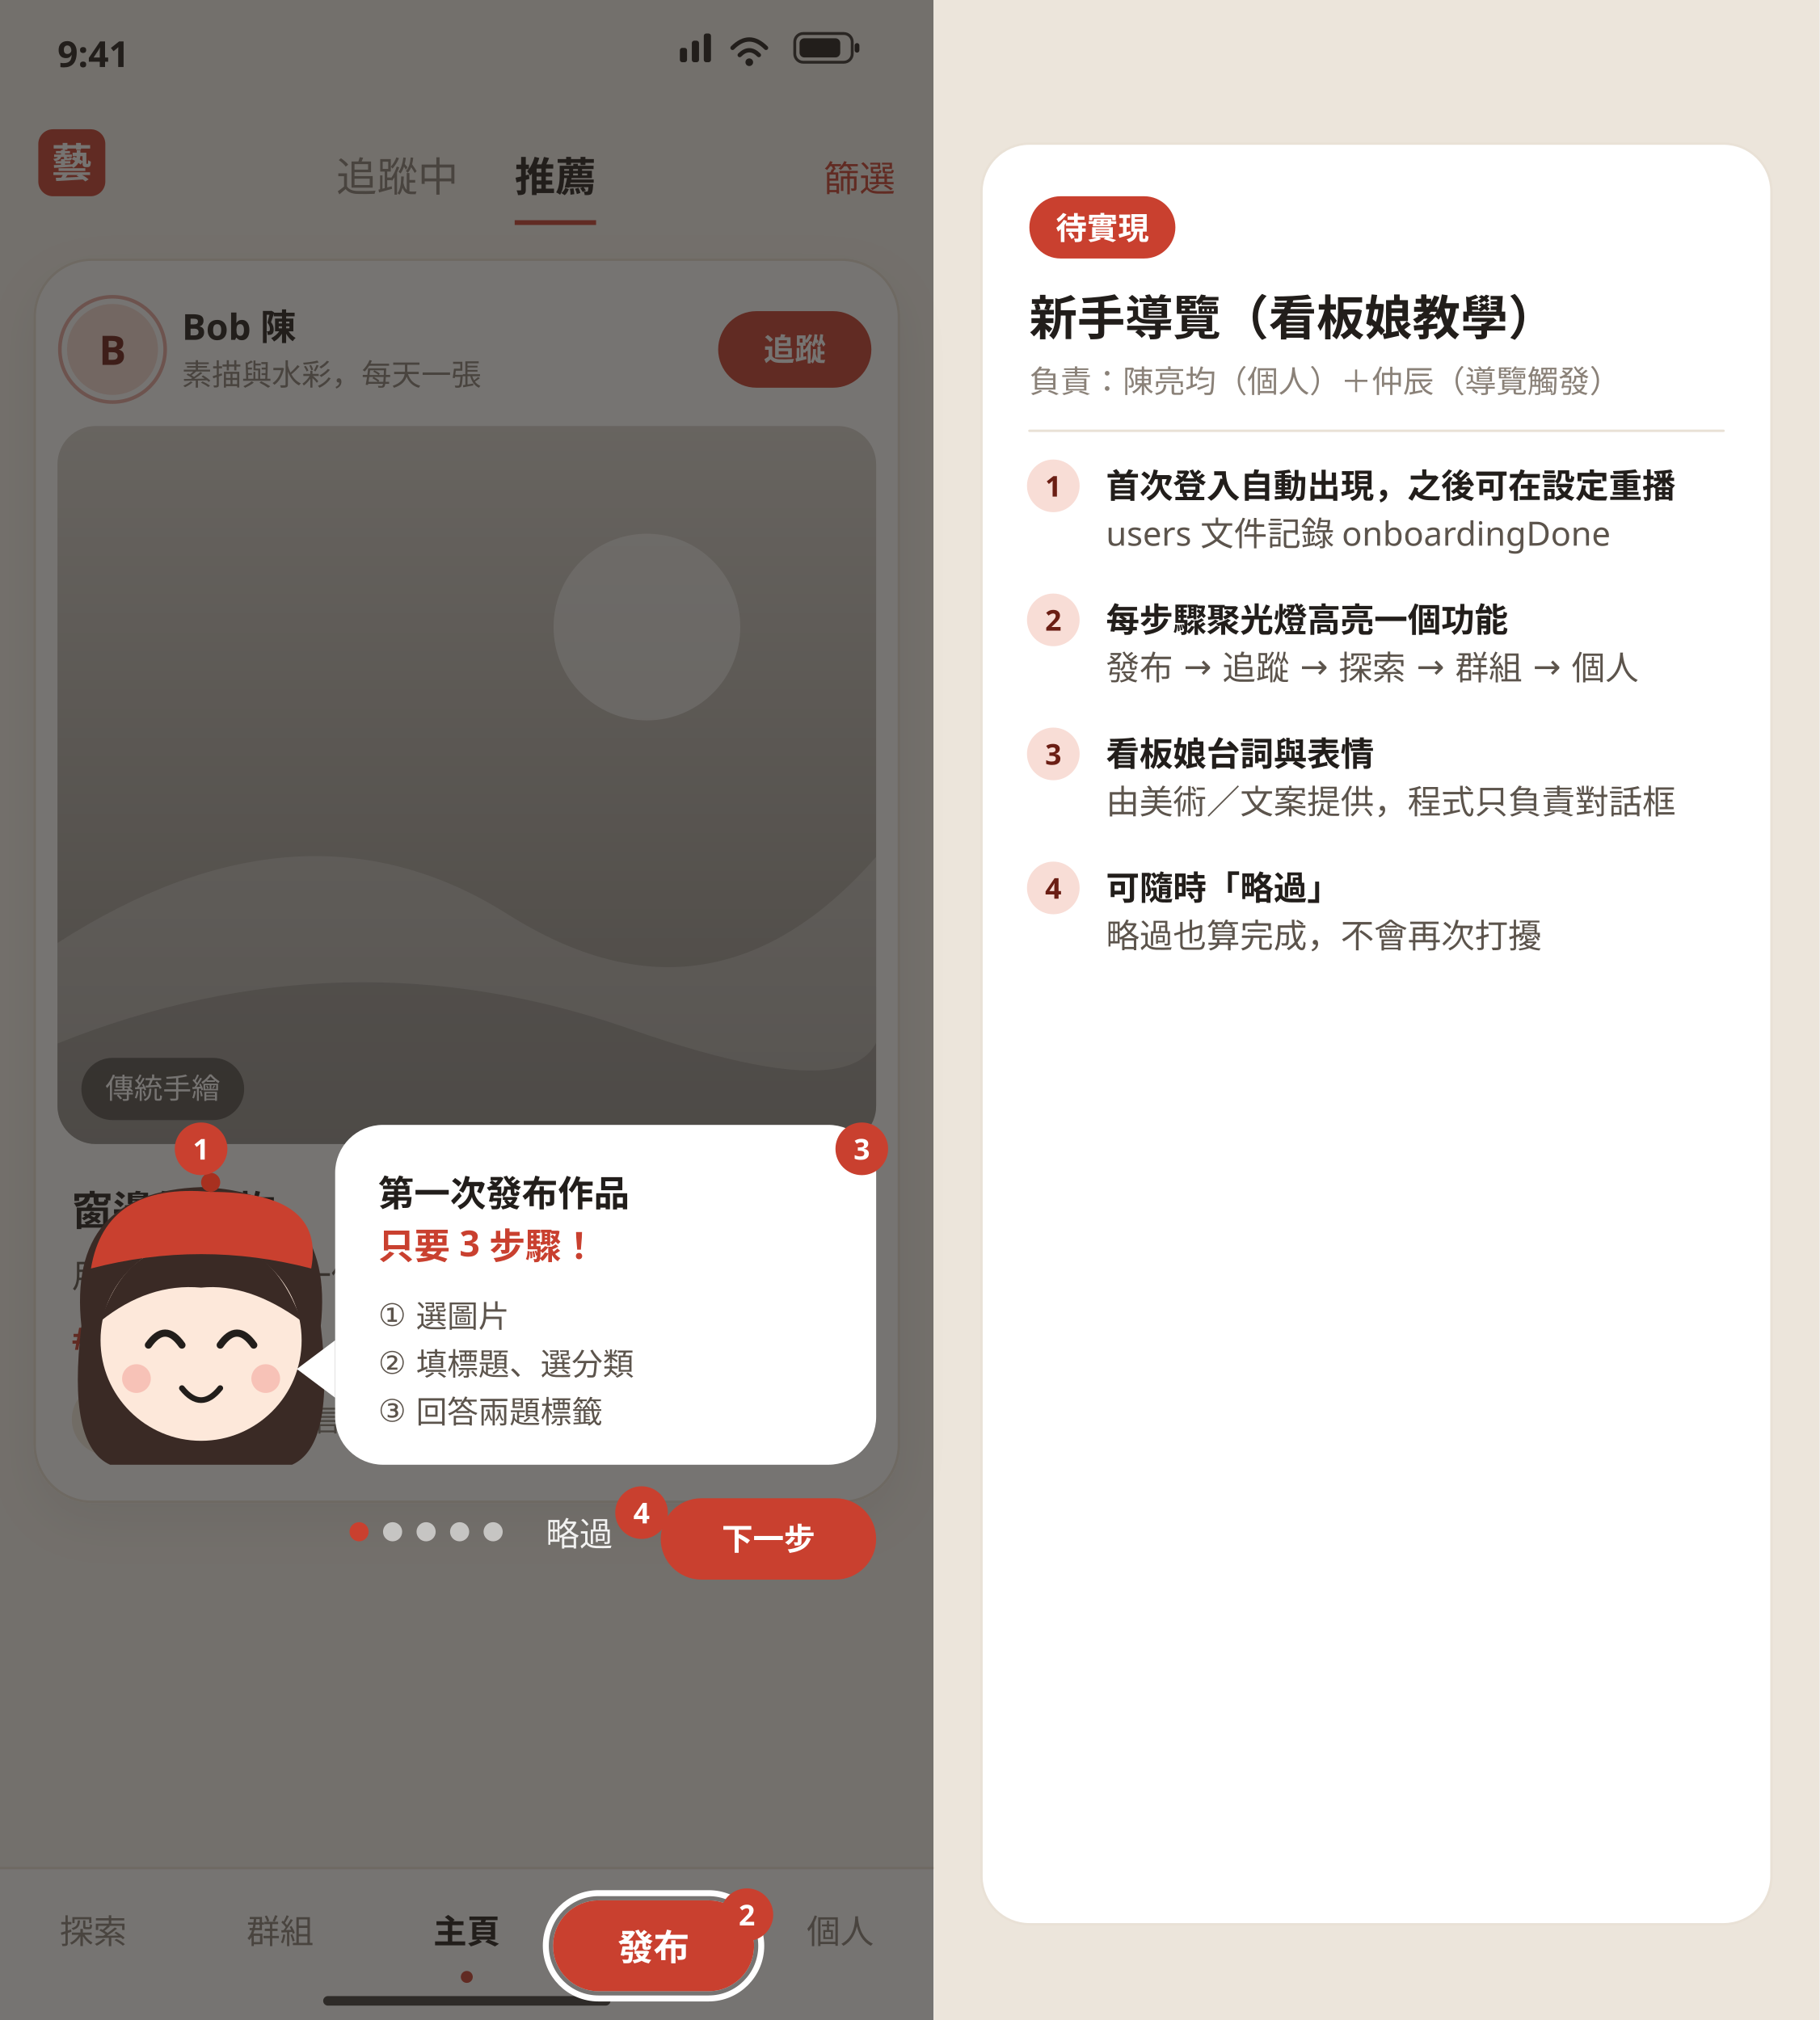
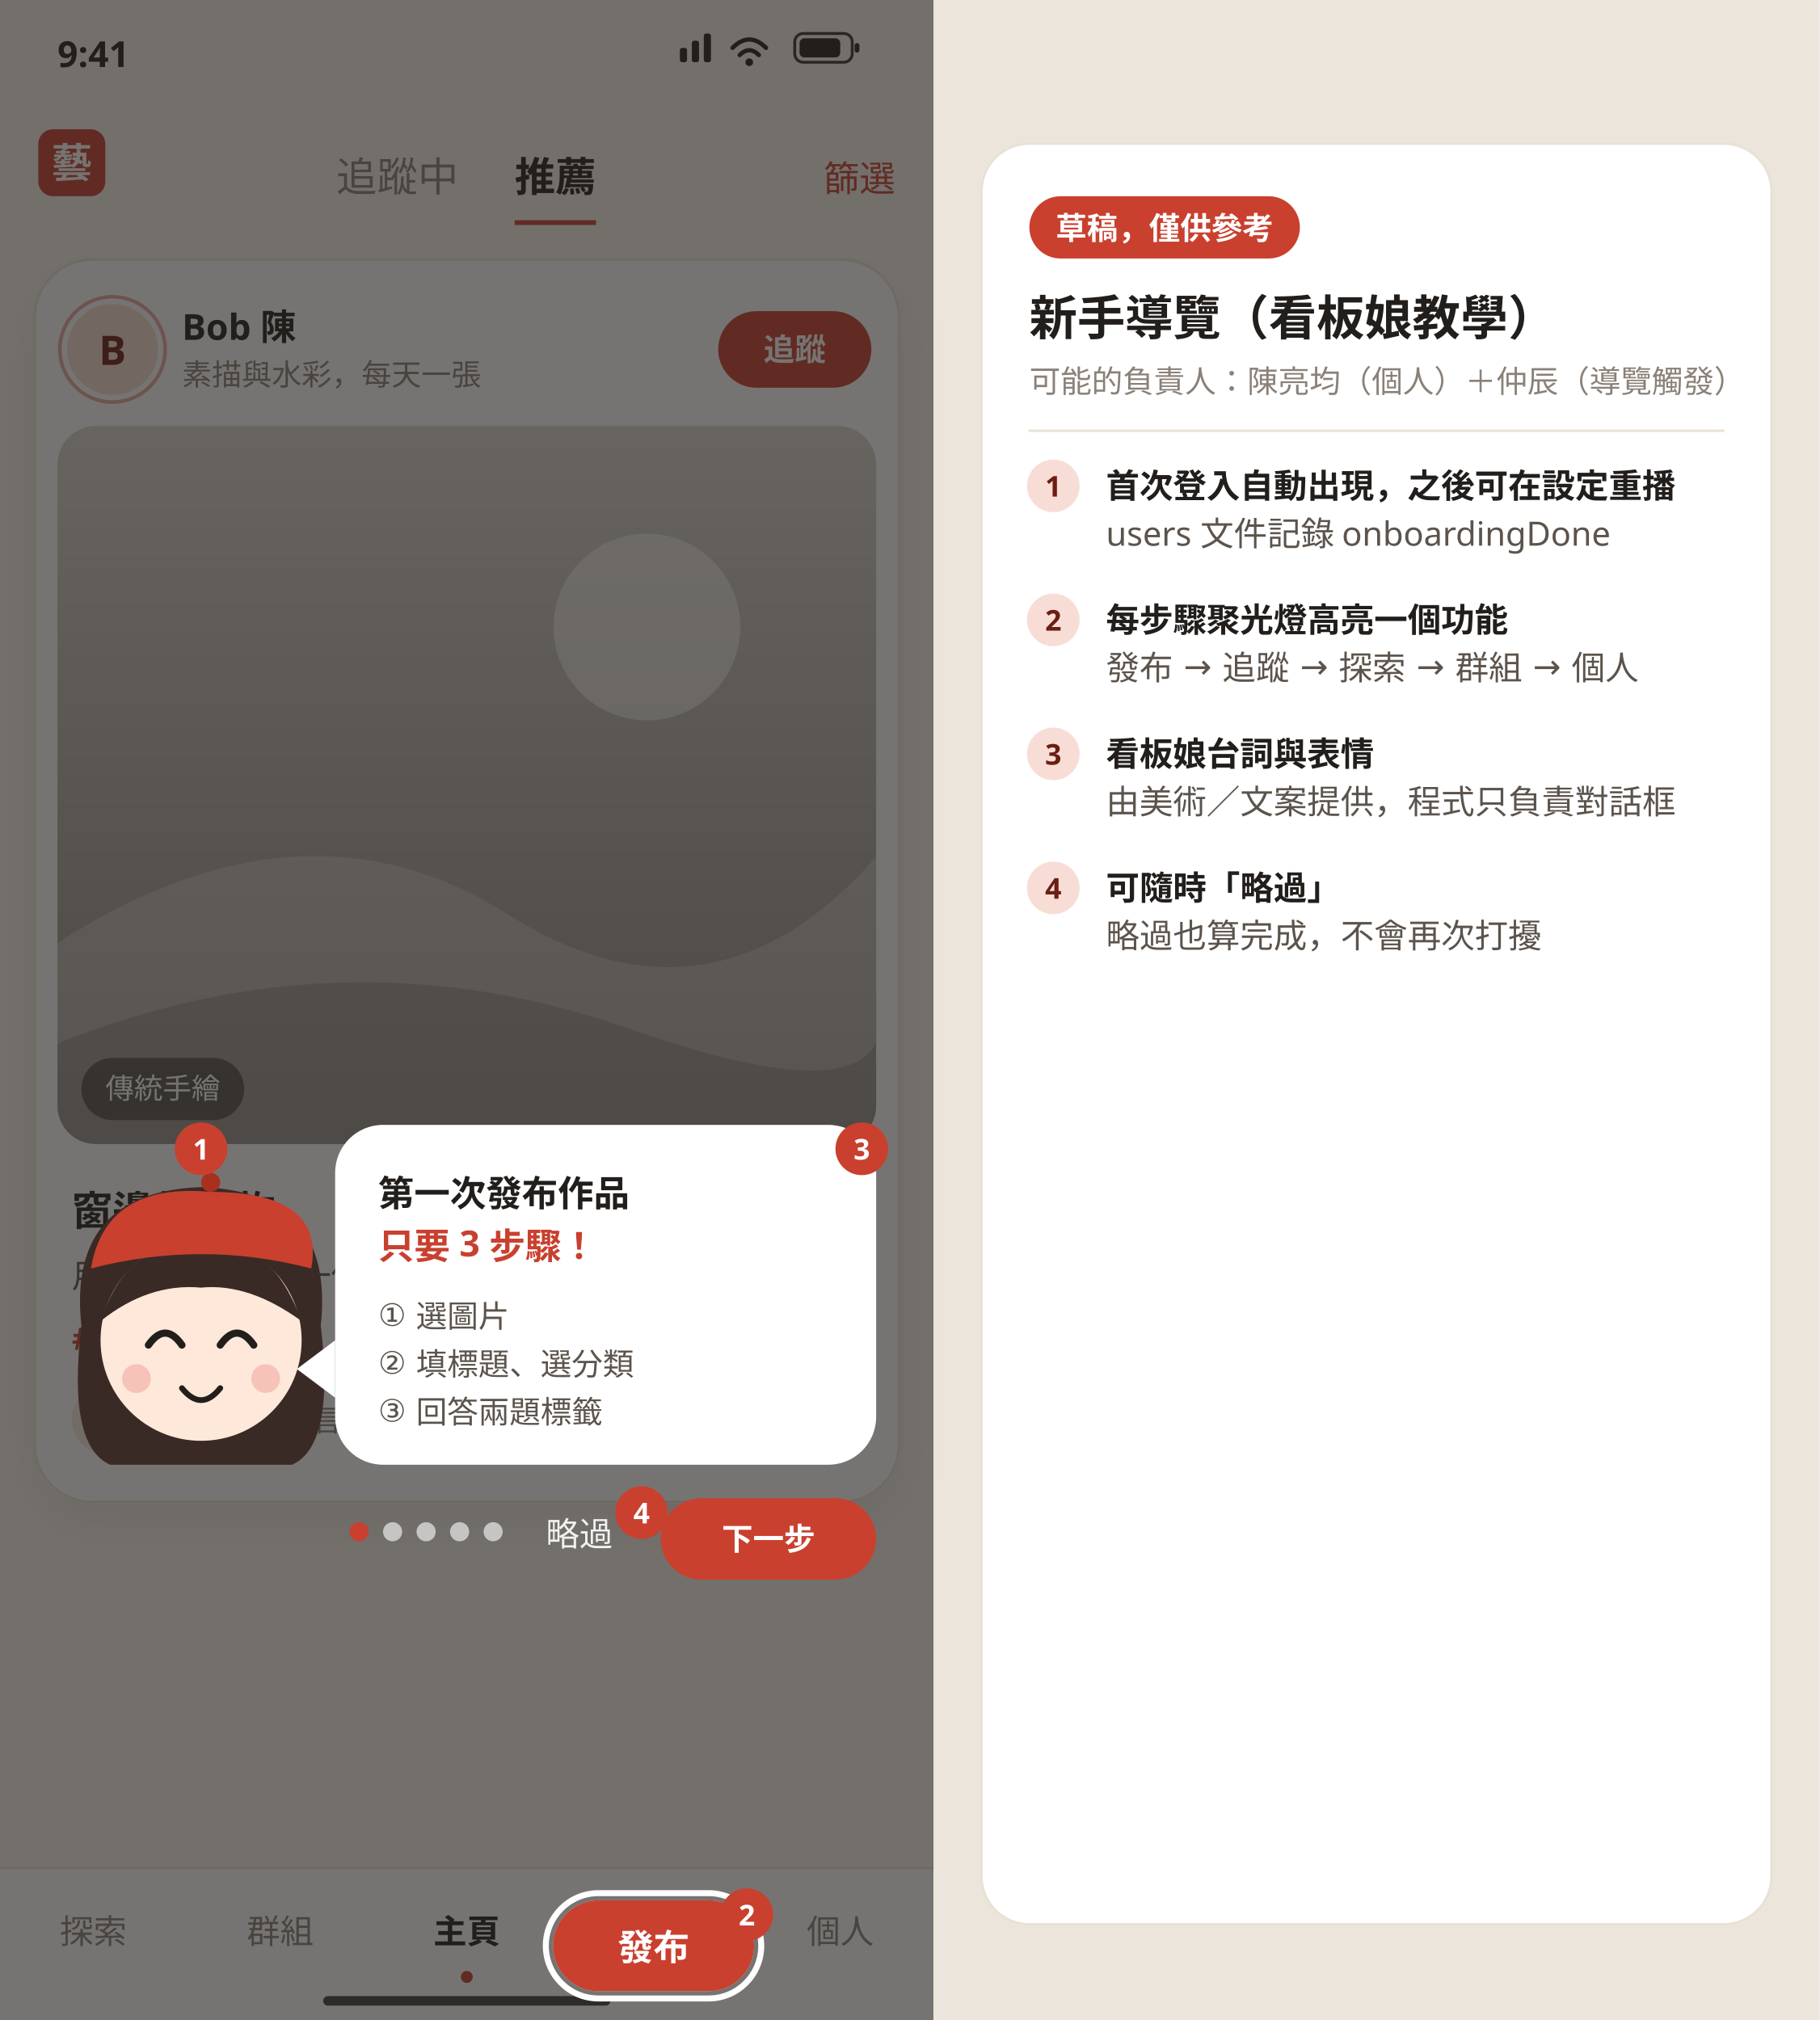
<svg xmlns="http://www.w3.org/2000/svg" width="760" height="844" viewBox="0 0 760 844" font-family="'Noto Sans TC','PingFang TC','Microsoft JhengHei',sans-serif">
  <defs>
    <filter id="p_onboarding-sh" x="-20%" y="-20%" width="140%" height="150%">
      <feDropShadow dx="0" dy="8" stdDeviation="10" flood-color="#221E1B" flood-opacity="0.07" />
    </filter>
    <filter id="p_onboarding-sh2" x="-30%" y="-30%" width="160%" height="180%">
      <feDropShadow dx="0" dy="4" stdDeviation="6" flood-color="#C9402F" flood-opacity="0.35" />
    </filter>
    <linearGradient id="p_onboarding-g1" x1="0" y1="0" x2="0" y2="1">
      <stop offset="0" stop-color="#D9D5CF" />
      <stop offset="1" stop-color="#8E8A84" />
    </linearGradient>
    <clipPath id="p_onboarding-c2">
      <rect x="24" y="178" width="342" height="300" rx="16" />
    </clipPath>
    <mask id="p_onboarding-m3">
      <rect width="390" height="844" fill="white" />
      <rect x="231" y="794" width="84" height="38" rx="19" fill="black" />
    </mask>
  </defs>
  <rect x="0" y="0" width="760" height="844" rx="0" fill="#ECE5DB" id="canvas" />
  <rect x="0" y="0" width="390" height="844" rx="0" fill="#F8F4EE" id="background" />
-   <text x="24" y="28" font-size="15" font-weight="600" fill="#221E1B" text-anchor="start">9:41</text>
-   <rect x="284" y="20" width="3" height="6" rx="1" fill="#221E1B" />
-   <rect x="289" y="17" width="3" height="9" rx="1" fill="#221E1B" />
-   <rect x="294" y="14" width="3" height="12" rx="1" fill="#221E1B" />
-   <path d="M306 20 Q313 13 320 20" fill="none" stroke="#221E1B" stroke-width="1.8" stroke-linecap="round" stroke-linejoin="round" />
-   <path d="M309 23 Q313 19 317 23" fill="none" stroke="#221E1B" stroke-width="1.8" stroke-linecap="round" stroke-linejoin="round" />
-   <circle cx="313" cy="26" r="1.6" fill="#221E1B" />
-   <rect x="332" y="14" width="24" height="12" rx="3.5" fill="none" stroke="#221E1B" stroke-width="1.2" opacity="0.9" />
-   <rect x="334" y="16" width="17" height="8" rx="2" fill="#221E1B" />
-   <rect x="357" y="18" width="2" height="4" rx="1" fill="#221E1B" />
-   <rect x="16" y="54" width="28" height="28" rx="6.16" fill="#C9402F" />
-   <text x="30.0" y="74.16" font-size="17" font-weight="800" fill="#FFFFFF" text-anchor="middle">藝</text>
-   <text x="166" y="80" font-size="17" font-weight="400" fill="#8A8178" text-anchor="middle">追蹤中</text>
-   <text x="232" y="80" font-size="17" font-weight="700" fill="#221E1B" text-anchor="middle">推薦</text>
-   <rect x="215.0" y="92" width="34" height="2" rx="0" fill="#C9402F" />
-   <text x="374" y="80" font-size="15" font-weight="500" fill="#C9402F" text-anchor="end">篩選</text>
-   <rect x="14.5" y="108.5" width="361" height="519" rx="24" fill="#FFFFFF" stroke="#E9E1D6" stroke-width="1" filter="url(#p_onboarding-sh)" />
-   <circle cx="47" cy="146" r="22" fill="none" stroke="#C9402F" stroke-width="1.5" opacity="0.45" />
-   <circle cx="47" cy="146" r="19" fill="#F8DDD6" />
-   <text x="47" y="152.46" font-size="17" font-weight="700" fill="#6B1E14" text-anchor="middle">B</text>
-   <text x="76" y="142" font-size="15" font-weight="700" fill="#221E1B" text-anchor="start">Bob 陳</text>
-   <text x="76" y="161" font-size="12.5" font-weight="400" fill="#8A8178" text-anchor="start">素描與水彩，每天一張</text>
-   <rect x="300" y="130" width="64" height="32" rx="16.0" fill="#C9402F" />
-   <text x="332.0" y="150.68" font-size="13" font-weight="600" fill="#FFFFFF" text-anchor="middle">追蹤</text>
-   <g clip-path="url(#p_onboarding-c2)">
-     <rect x="24" y="178" width="342" height="300" rx="0" fill="url(#p_onboarding-g1)" />
-     <circle cx="270.24" cy="262.0" r="39.0" fill="#FFFFFF" opacity="0.55" />
-     <path d="M24 394.0 Q126.6 328.0 212.1 382.0 T366 358.0 V478 H24 Z" fill="#FFFFFF" opacity="0.28" />
-     <path d="M24 436.0 Q143.7 388.0 263.4 430.0 T366 412.0 V478 H24 Z" fill="#221E1B" opacity="0.18" />
+   <g id="狀態列">
+     <text x="24" y="28" font-size="15" font-weight="600" fill="#221E1B" text-anchor="start">9:41</text>
+     <rect x="284" y="20" width="3" height="6" rx="1" fill="#221E1B" />
+     <rect x="289" y="17" width="3" height="9" rx="1" fill="#221E1B" />
+     <rect x="294" y="14" width="3" height="12" rx="1" fill="#221E1B" />
+     <path d="M306 20 Q313 13 320 20" fill="none" stroke="#221E1B" stroke-width="1.8" stroke-linecap="round" stroke-linejoin="round" />
+     <path d="M309 23 Q313 19 317 23" fill="none" stroke="#221E1B" stroke-width="1.8" stroke-linecap="round" stroke-linejoin="round" />
+     <circle cx="313" cy="26" r="1.6" fill="#221E1B" />
+     <rect x="332" y="14" width="24" height="12" rx="3.5" fill="none" stroke="#221E1B" stroke-width="1.2" opacity="0.9" />
+     <rect x="334" y="16" width="17" height="8" rx="2" fill="#221E1B" />
+     <rect x="357" y="18" width="2" height="4" rx="1" fill="#221E1B" />
  </g>
-   <rect x="34" y="442" width="68.0" height="26" rx="13" fill="#221E1B" opacity="0.55" />
-   <text x="68.0" y="459" font-size="12" font-weight="500" fill="#FFFFFF" text-anchor="middle">傳統手繪</text>
-   <text x="30" y="512" font-size="17" font-weight="700" fill="#221E1B" text-anchor="start">窗邊的靜物</text>
-   <text x="30" y="538" font-size="14" font-weight="400" fill="#5C544C" text-anchor="start">用 2B 鉛筆畫了一個下午</text>
-   <text x="30" y="564" font-size="13" font-weight="600" fill="#C9402F" text-anchor="start">#鉛筆素描  #靜物</text>
-   <rect x="30" y="578" width="76" height="30" rx="15" fill="#F3E9DD" />
-   <text x="68.0" y="598" font-size="13" font-weight="700" fill="#5C544C" text-anchor="middle">讚 3</text>
-   <text x="118" y="598" font-size="12.5" font-weight="400" fill="#8A8178" text-anchor="start">留言 0</text>
-   <text x="362" y="598" font-size="12.5" font-weight="400" fill="#8A8178" text-anchor="end">5 分鐘前</text>
-   <rect x="0" y="780" width="390" height="64" rx="0" fill="#FFFFFF" id="bottom-nav" />
-   <line x1="0" y1="780.5" x2="390" y2="780.5" stroke="#E9E1D6" stroke-width="1" stroke-linecap="round" />
-   <text x="39" y="812" font-size="14" font-weight="500" fill="#8A8178" text-anchor="middle">探索</text>
-   <text x="117" y="812" font-size="14" font-weight="500" fill="#8A8178" text-anchor="middle">群組</text>
-   <text x="195" y="812" font-size="14" font-weight="700" fill="#221E1B" text-anchor="middle">主頁</text>
-   <circle cx="195" cy="826" r="2.5" fill="#C9402F" />
-   <rect x="231" y="794" width="84" height="38" rx="19" fill="#C9402F" id="publish-pill" />
-   <rect x="231" y="794" width="84" height="38" rx="19" fill="none" opacity="0" />
-   <text x="273" y="819" font-size="15" font-weight="700" fill="#FFFFFF" text-anchor="middle">發布</text>
-   <text x="351" y="812" font-size="14" font-weight="500" fill="#8A8178" text-anchor="middle">個人</text>
-   <rect x="135" y="834" width="120" height="4" rx="2" fill="#221E1B" opacity="0.85" />
+   <g id="主頁上方分頁">
+     <g id="Logo 印章">
+       <rect x="16" y="54" width="28" height="28" rx="6.16" fill="#C9402F" />
+       <text x="30.0" y="74.16" font-size="17" font-weight="800" fill="#FFFFFF" text-anchor="middle">藝</text>
+     </g>
+     <text x="166" y="80" font-size="17" font-weight="400" fill="#8A8178" text-anchor="middle">追蹤中</text>
+     <text x="232" y="80" font-size="17" font-weight="700" fill="#221E1B" text-anchor="middle">推薦</text>
+     <rect x="215.0" y="92" width="34" height="2" rx="0" fill="#C9402F" />
+     <text x="374" y="80" font-size="15" font-weight="500" fill="#C9402F" text-anchor="end">篩選</text>
+   </g>
+   <g id="貼文卡片 窗邊的靜物">
+     <g id="卡片底">
+       <rect x="14.5" y="108.5" width="361" height="519" rx="24" fill="#FFFFFF" stroke="#E9E1D6" stroke-width="1" filter="url(#p_onboarding-sh)" />
+     </g>
+     <g id="頭像 B">
+       <circle cx="47" cy="146" r="22" fill="none" stroke="#C9402F" stroke-width="1.5" opacity="0.45" />
+       <circle cx="47" cy="146" r="19" fill="#F8DDD6" />
+       <text x="47" y="152.46" font-size="17" font-weight="700" fill="#6B1E14" text-anchor="middle">B</text>
+     </g>
+     <text x="76" y="142" font-size="15" font-weight="700" fill="#221E1B" text-anchor="start">Bob 陳</text>
+     <text x="76" y="161" font-size="12.5" font-weight="400" fill="#8A8178" text-anchor="start">素描與水彩，每天一張</text>
+     <g id="膠囊按鈕 追蹤">
+       <rect x="300" y="130" width="64" height="32" rx="16.0" fill="#C9402F" />
+       <text x="332.0" y="150.68" font-size="13" font-weight="600" fill="#FFFFFF" text-anchor="middle">追蹤</text>
+     </g>
+     <g id="作品圖（佔位）">
+       <g clip-path="url(#p_onboarding-c2)">
+         <rect x="24" y="178" width="342" height="300" rx="0" fill="url(#p_onboarding-g1)" />
+         <circle cx="270.24" cy="262.0" r="39.0" fill="#FFFFFF" opacity="0.55" />
+         <path d="M24 394.0 Q126.6 328.0 212.1 382.0 T366 358.0 V478 H24 Z" fill="#FFFFFF" opacity="0.28" />
+         <path d="M24 436.0 Q143.7 388.0 263.4 430.0 T366 412.0 V478 H24 Z" fill="#221E1B" opacity="0.18" />
+       </g>
+     </g>
+     <rect x="34" y="442" width="68.0" height="26" rx="13" fill="#221E1B" opacity="0.55" />
+     <text x="68.0" y="459" font-size="12" font-weight="500" fill="#FFFFFF" text-anchor="middle">傳統手繪</text>
+     <text x="30" y="512" font-size="17" font-weight="700" fill="#221E1B" text-anchor="start">窗邊的靜物</text>
+     <text x="30" y="538" font-size="14" font-weight="400" fill="#5C544C" text-anchor="start">用 2B 鉛筆畫了一個下午</text>
+     <text x="30" y="564" font-size="13" font-weight="600" fill="#C9402F" text-anchor="start">#鉛筆素描  #靜物</text>
+     <rect x="30" y="578" width="76" height="30" rx="15" fill="#F3E9DD" />
+     <text x="68.0" y="598" font-size="13" font-weight="700" fill="#5C544C" text-anchor="middle">讚 3</text>
+     <text x="118" y="598" font-size="12.5" font-weight="400" fill="#8A8178" text-anchor="start">留言 0</text>
+     <text x="362" y="598" font-size="12.5" font-weight="400" fill="#8A8178" text-anchor="end">5 分鐘前</text>
+   </g>
+   <g id="底部導覽列">
+     <rect x="0" y="780" width="390" height="64" rx="0" fill="#FFFFFF" id="bottom-nav" />
+     <line x1="0" y1="780.5" x2="390" y2="780.5" stroke="#E9E1D6" stroke-width="1" stroke-linecap="round" />
+     <text x="39" y="812" font-size="14" font-weight="500" fill="#8A8178" text-anchor="middle">探索</text>
+     <text x="117" y="812" font-size="14" font-weight="500" fill="#8A8178" text-anchor="middle">群組</text>
+     <text x="195" y="812" font-size="14" font-weight="700" fill="#221E1B" text-anchor="middle">主頁</text>
+     <circle cx="195" cy="826" r="2.5" fill="#C9402F" />
+     <rect x="231" y="794" width="84" height="38" rx="19" fill="#C9402F" id="publish-pill" />
+     <rect x="231" y="794" width="84" height="38" rx="19" fill="none" opacity="0" />
+     <text x="273" y="819" font-size="15" font-weight="700" fill="#FFFFFF" text-anchor="middle">發布</text>
+     <text x="351" y="812" font-size="14" font-weight="500" fill="#8A8178" text-anchor="middle">個人</text>
+     <rect x="135" y="834" width="120" height="4" rx="2" fill="#221E1B" opacity="0.85" />
+   </g>
  <rect width="390" height="844" fill="#221E1B" opacity="0.62" mask="url(#p_onboarding-m3)" />
  <rect x="228" y="791" width="90" height="44" rx="22" fill="none" stroke="#FFFFFF" stroke-width="2.5" />
-   <g transform="translate(84 560) scale(1.0) translate(-84 -560)">
-     <path d="M34 554 Q28 498 84 496 Q140 498 134 554 Q140 604 122 612 L46 612 Q28 604 34 554 Z" fill="#3A2A25" />
-     <circle cx="84" cy="560" r="42" fill="#FDE8DA" />
-     <path d="M42 552 Q54 516 84 522 Q112 514 126 552 Q104 536 84 538 Q62 536 42 552 Z" fill="#3A2A25" />
-     <path d="M62 562 Q69 552 76 562" fill="none" stroke="#221E1B" stroke-width="3" stroke-linecap="round" stroke-linejoin="round" />
-     <path d="M92 562 Q99 552 106 562" fill="none" stroke="#221E1B" stroke-width="3" stroke-linecap="round" stroke-linejoin="round" />
-     <circle cx="57" cy="576" r="6" fill="#F4A9A0" opacity="0.6" />
-     <circle cx="111" cy="576" r="6" fill="#F4A9A0" opacity="0.6" />
-     <path d="M76 580 Q84 590 92 580" fill="none" stroke="#221E1B" stroke-width="2.4" stroke-linecap="round" stroke-linejoin="round" />
-     <path d="M38 530 Q44 494 88 498 Q136 498 130 530 Q84 518 38 530 Z" fill="#C9402F" />
-     <circle cx="88" cy="494" r="4" fill="#A8301F" />
+   <g id="看板娘">
+     <g transform="translate(84 560) scale(1.0) translate(-84 -560)">
+       <path d="M34 554 Q28 498 84 496 Q140 498 134 554 Q140 604 122 612 L46 612 Q28 604 34 554 Z" fill="#3A2A25" />
+       <circle cx="84" cy="560" r="42" fill="#FDE8DA" />
+       <path d="M42 552 Q54 516 84 522 Q112 514 126 552 Q104 536 84 538 Q62 536 42 552 Z" fill="#3A2A25" />
+       <path d="M62 562 Q69 552 76 562" fill="none" stroke="#221E1B" stroke-width="3" stroke-linecap="round" stroke-linejoin="round" />
+       <path d="M92 562 Q99 552 106 562" fill="none" stroke="#221E1B" stroke-width="3" stroke-linecap="round" stroke-linejoin="round" />
+       <circle cx="57" cy="576" r="6" fill="#F4A9A0" opacity="0.6" />
+       <circle cx="111" cy="576" r="6" fill="#F4A9A0" opacity="0.6" />
+       <path d="M76 580 Q84 590 92 580" fill="none" stroke="#221E1B" stroke-width="2.4" stroke-linecap="round" stroke-linejoin="round" />
+       <path d="M38 530 Q44 494 88 498 Q136 498 130 530 Q84 518 38 530 Z" fill="#C9402F" />
+       <circle cx="88" cy="494" r="4" fill="#A8301F" />
+     </g>
  </g>
  <rect x="140" y="470" width="226" height="142" rx="20" fill="#FFFFFF" />
  <path d="M140 560 L124 572 L140 584 Z" fill="#FFFFFF" />
  <text x="158" y="504" font-size="15" font-weight="800" fill="#221E1B" text-anchor="start">第一次發布作品</text>
  <text x="158" y="526" font-size="15" font-weight="800" fill="#C9402F" text-anchor="start">只要 3 步驟！</text>
  <text x="158" y="554" font-size="13" font-weight="400" fill="#5C544C" text-anchor="start">① 選圖片</text>
  <text x="158" y="574" font-size="13" font-weight="400" fill="#5C544C" text-anchor="start">② 填標題、選分類</text>
  <text x="158" y="594" font-size="13" font-weight="400" fill="#5C544C" text-anchor="start">③ 回答兩題標籤</text>
  <circle cx="150" cy="640" r="4" fill="#C9402F" opacity="1" />
  <circle cx="164" cy="640" r="4" fill="#FFFFFF" opacity="0.6" />
  <circle cx="178" cy="640" r="4" fill="#FFFFFF" opacity="0.6" />
  <circle cx="192" cy="640" r="4" fill="#FFFFFF" opacity="0.6" />
  <circle cx="206" cy="640" r="4" fill="#FFFFFF" opacity="0.6" />
  <text x="256" y="646" font-size="14" font-weight="500" fill="#FFFFFF" text-anchor="end" opacity="0.9">略過</text>
-   <rect x="276" y="626" width="90" height="34" rx="17.0" fill="#C9402F" />
-   <text x="321.0" y="647.68" font-size="13" font-weight="600" fill="#FFFFFF" text-anchor="middle">下一步</text>
+   <g id="膠囊按鈕 下一步">
+     <rect x="276" y="626" width="90" height="34" rx="17.0" fill="#C9402F" />
+     <text x="321.0" y="647.68" font-size="13" font-weight="600" fill="#FFFFFF" text-anchor="middle">下一步</text>
+   </g>
  <circle cx="84" cy="480" r="11" fill="#C9402F" />
  <text x="84" y="484.5" font-size="12" font-weight="700" fill="#FFFFFF" text-anchor="middle">1</text>
  <circle cx="312" cy="800" r="11" fill="#C9402F" />
  <text x="312" y="804.5" font-size="12" font-weight="700" fill="#FFFFFF" text-anchor="middle">2</text>
  <circle cx="360" cy="480" r="11" fill="#C9402F" />
  <text x="360" y="484.5" font-size="12" font-weight="700" fill="#FFFFFF" text-anchor="middle">3</text>
  <circle cx="268" cy="632" r="11" fill="#C9402F" />
  <text x="268" y="636.5" font-size="12" font-weight="700" fill="#FFFFFF" text-anchor="middle">4</text>
  <rect x="410" y="60" width="330" height="744" rx="20" fill="#FFFFFF" stroke="#E9E1D6" stroke-width="1" />
-   <rect x="430" y="82" width="61.0" height="26" rx="13" fill="#C9402F" />
-   <text x="441" y="100" font-size="13" font-weight="700" fill="#FFFFFF" text-anchor="start">待實現</text>
+   <rect x="430" y="82" width="113.0" height="26" rx="13" fill="#C9402F" />
+   <text x="441" y="100" font-size="13" font-weight="700" fill="#FFFFFF" text-anchor="start">草稿，僅供參考</text>
  <text x="430" y="140" font-size="20" font-weight="800" fill="#221E1B" text-anchor="start">新手導覽（看板娘教學）</text>
-   <text x="430" y="164" font-size="13" font-weight="500" fill="#8A8178" text-anchor="start">負責：陳亮均（個人）＋仲辰（導覽觸發）</text>
+   <text x="430" y="164" font-size="13" font-weight="500" fill="#8A8178" text-anchor="start">可能的負責人：陳亮均（個人）＋仲辰（導覽觸發）</text>
  <line x1="430" y1="180" x2="720" y2="180" stroke="#E9E1D6" stroke-width="1" stroke-linecap="round" />
  <circle cx="440" cy="203" r="11" fill="#F8DDD6" />
  <text x="440" y="207.5" font-size="12" font-weight="700" fill="#6B1E14" text-anchor="middle">1</text>
  <text x="462" y="208" font-size="14" font-weight="700" fill="#221E1B" text-anchor="start">首次登入自動出現，之後可在設定重播</text>
  <text x="462" y="228" font-size="14" font-weight="400" fill="#5C544C" text-anchor="start">users 文件記錄 onboardingDone</text>
  <circle cx="440" cy="259" r="11" fill="#F8DDD6" />
  <text x="440" y="263.5" font-size="12" font-weight="700" fill="#6B1E14" text-anchor="middle">2</text>
  <text x="462" y="264" font-size="14" font-weight="700" fill="#221E1B" text-anchor="start">每步驟聚光燈高亮一個功能</text>
  <text x="462" y="284" font-size="14" font-weight="400" fill="#5C544C" text-anchor="start">發布 → 追蹤 → 探索 → 群組 → 個人</text>
  <circle cx="440" cy="315" r="11" fill="#F8DDD6" />
  <text x="440" y="319.5" font-size="12" font-weight="700" fill="#6B1E14" text-anchor="middle">3</text>
  <text x="462" y="320" font-size="14" font-weight="700" fill="#221E1B" text-anchor="start">看板娘台詞與表情</text>
  <text x="462" y="340" font-size="14" font-weight="400" fill="#5C544C" text-anchor="start">由美術／文案提供，程式只負責對話框</text>
  <circle cx="440" cy="371" r="11" fill="#F8DDD6" />
  <text x="440" y="375.5" font-size="12" font-weight="700" fill="#6B1E14" text-anchor="middle">4</text>
  <text x="462" y="376" font-size="14" font-weight="700" fill="#221E1B" text-anchor="start">可隨時「略過」</text>
  <text x="462" y="396" font-size="14" font-weight="400" fill="#5C544C" text-anchor="start">略過也算完成，不會再次打擾</text>
</svg>
